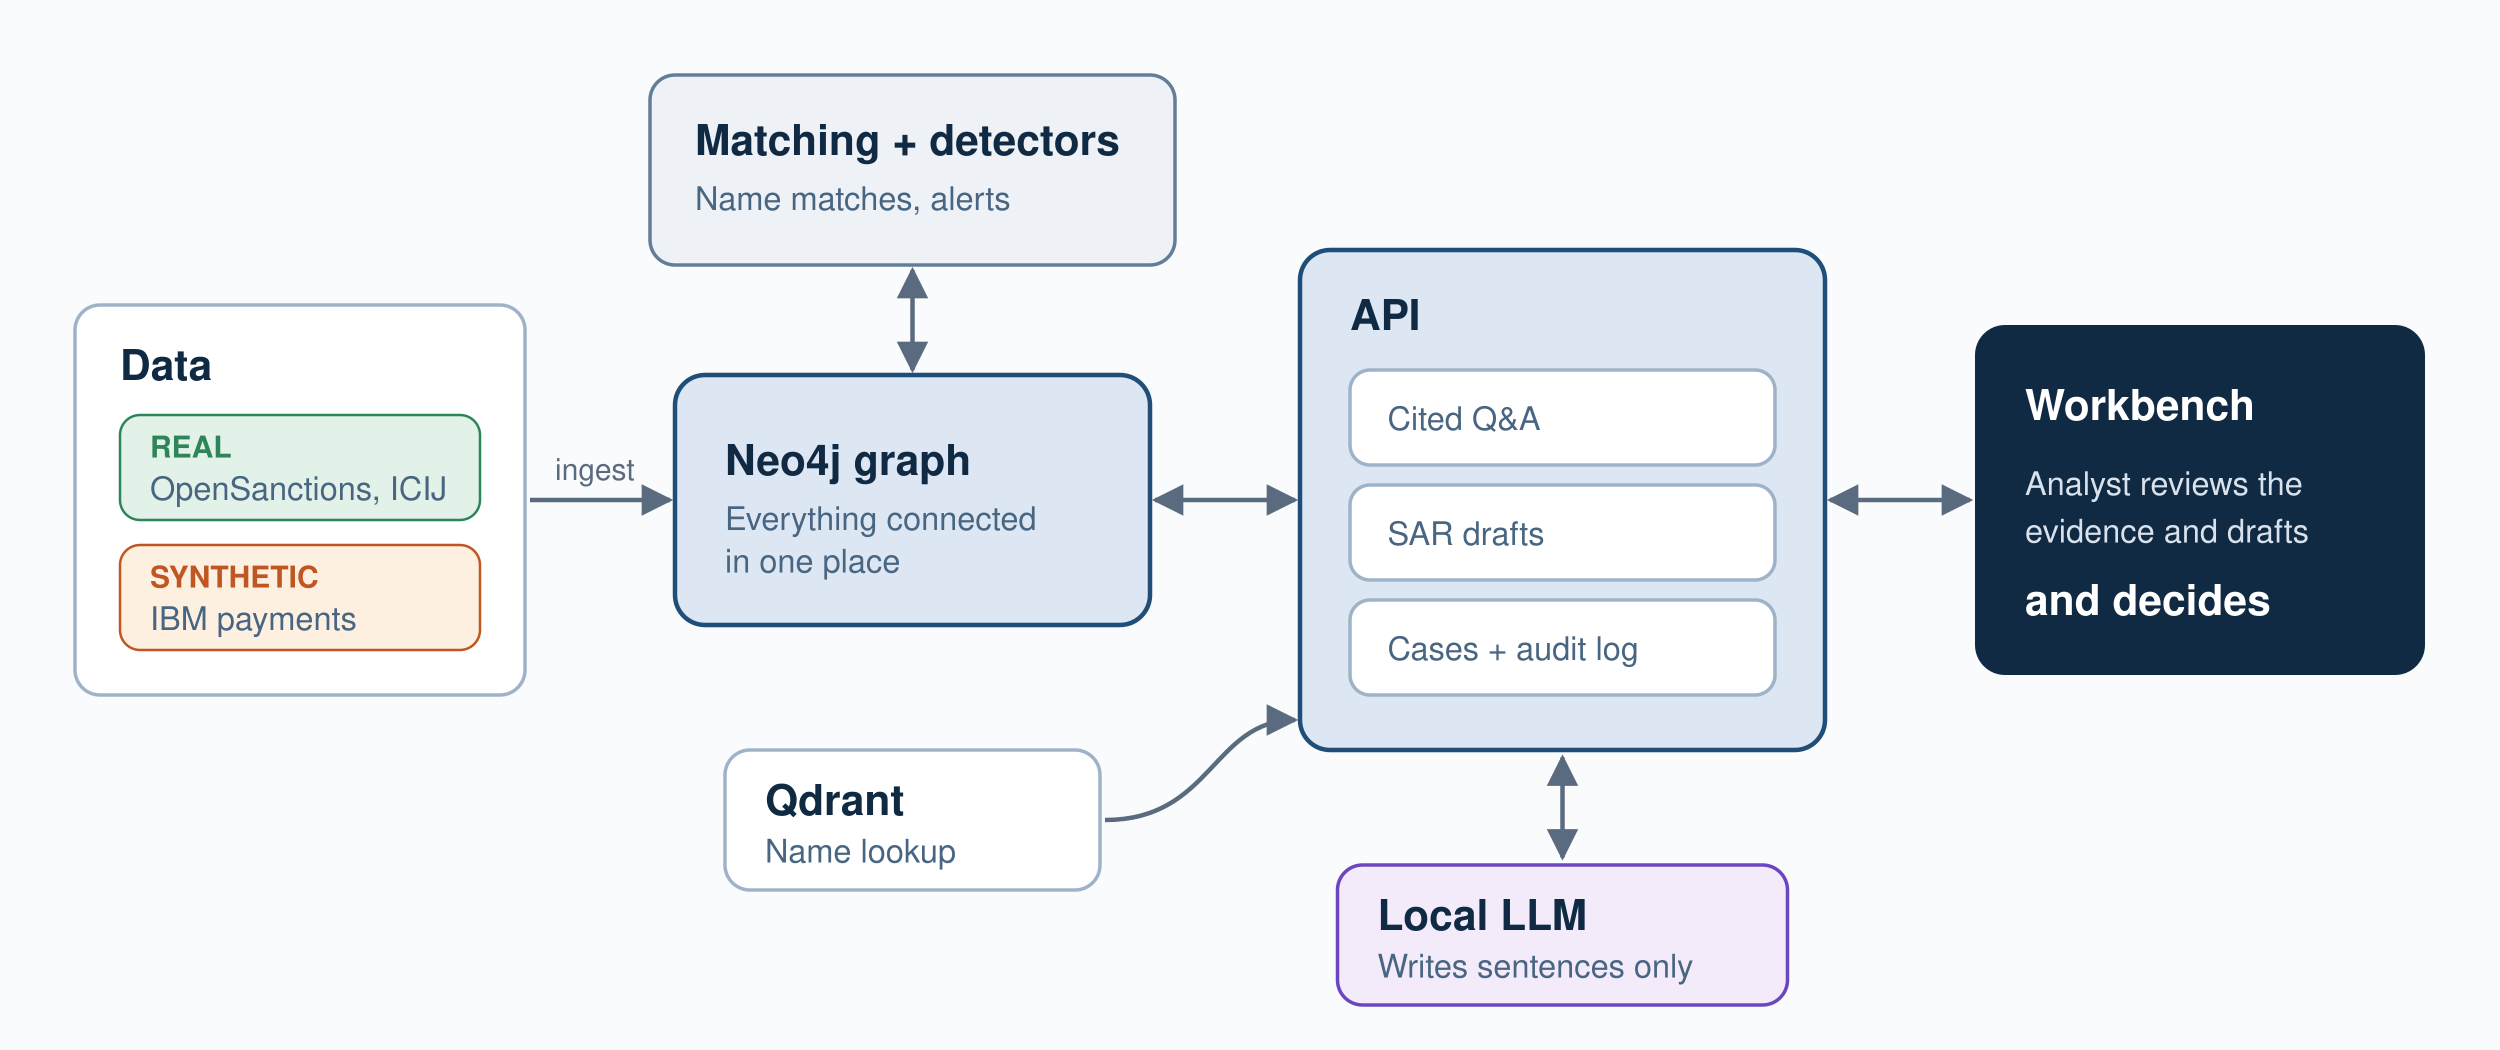
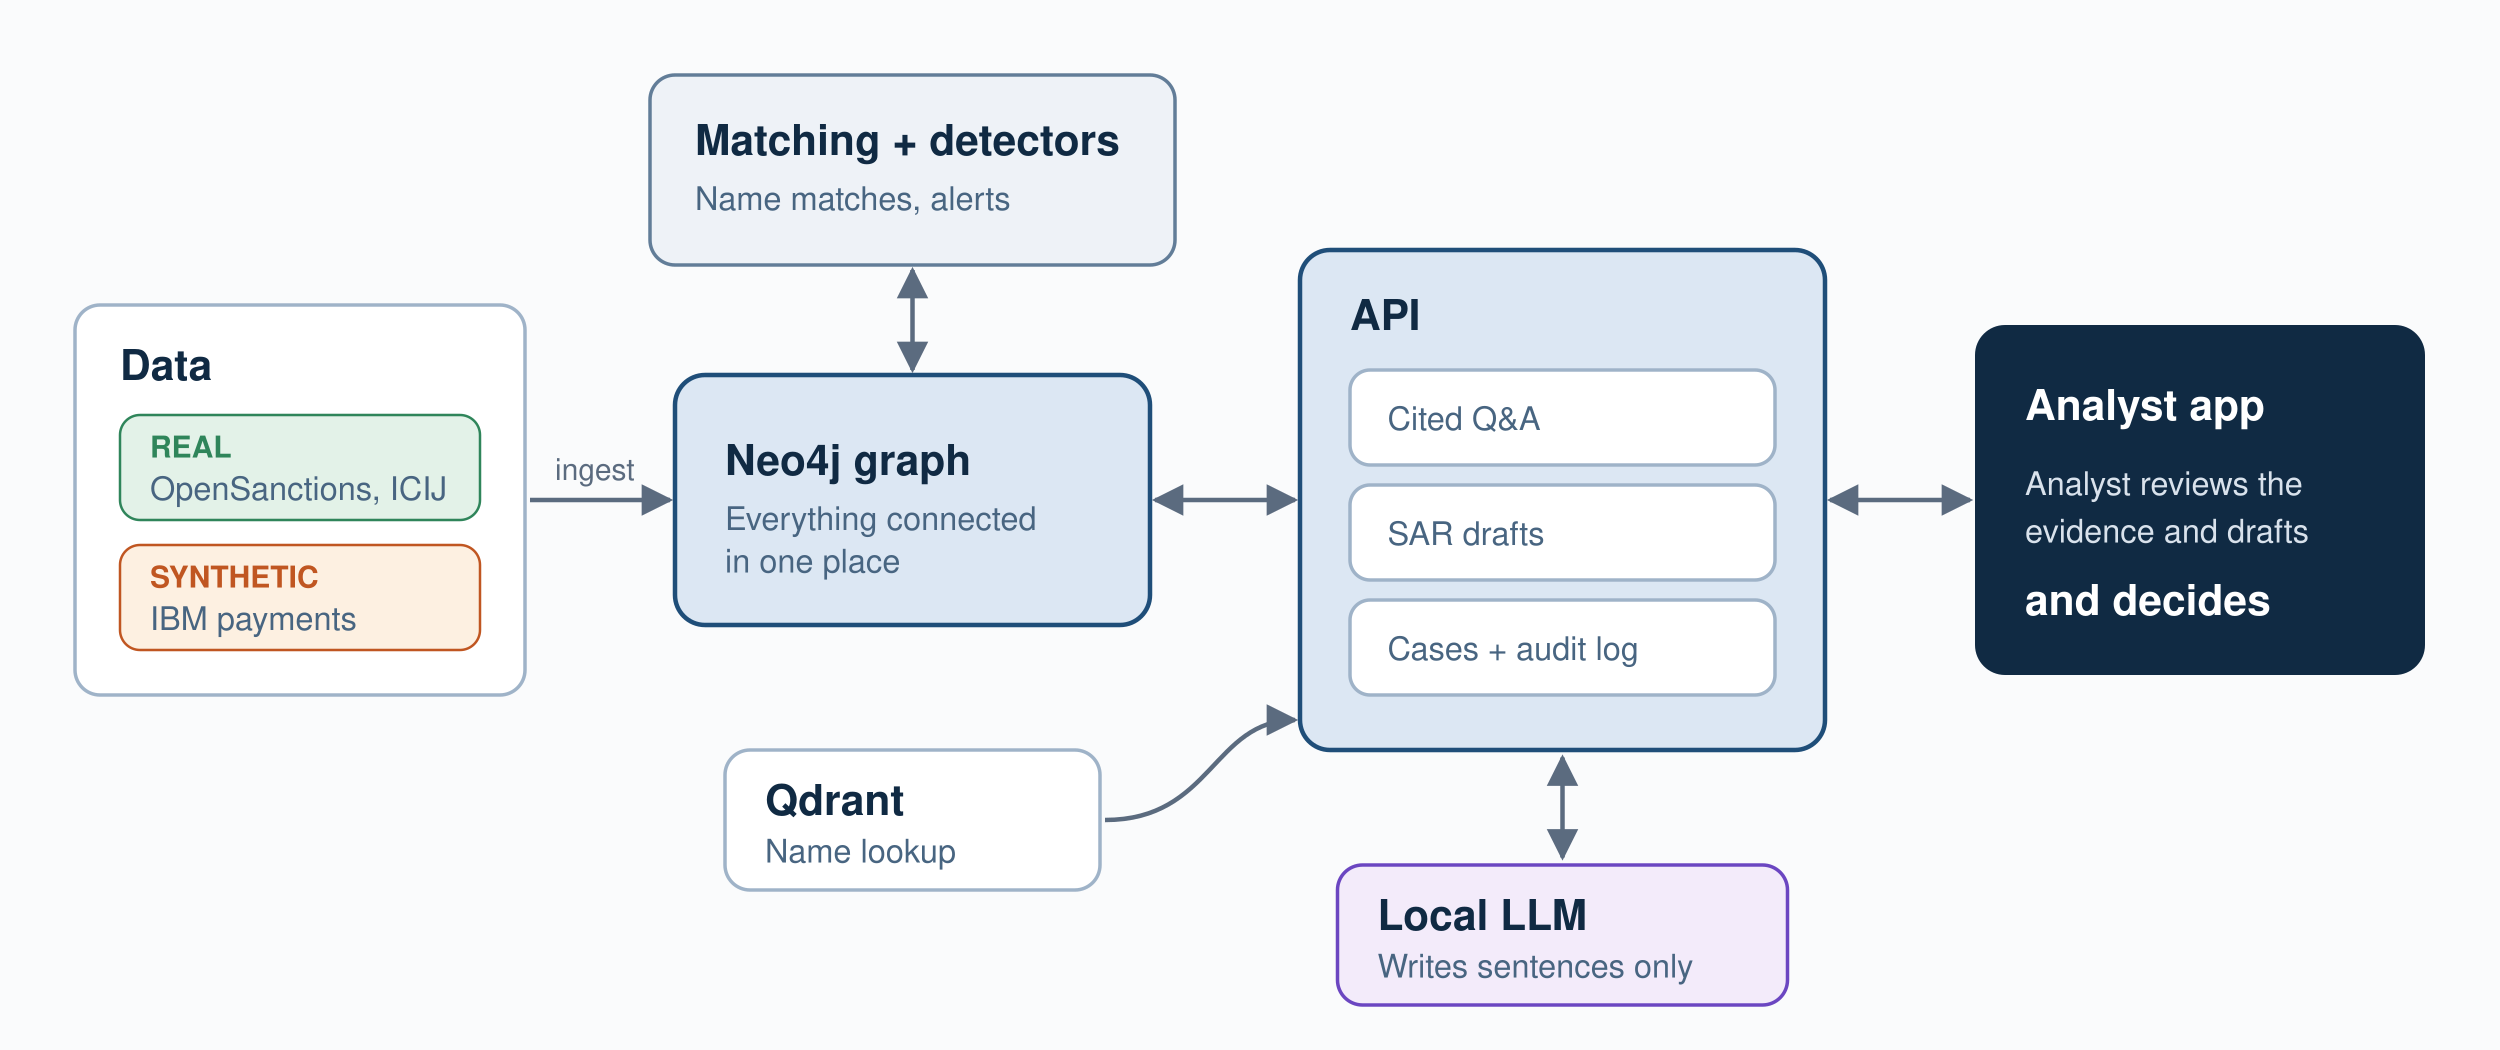
<svg xmlns="http://www.w3.org/2000/svg" viewBox="0 0 1000 420" width="1000" height="420" font-family="Helvetica, Arial, sans-serif" role="img" aria-labelledby="t d">
  <defs>
    <marker id="arrow" viewBox="0 0 10 10" refX="9" refY="5" markerWidth="7" markerHeight="7" orient="auto-start-reverse">
      <path d="M0,0 L10,5 L0,10 z" fill="#5B6B7F" />
    </marker>
    <style>
      .box { fill: #FFFFFF; stroke: #9FB3C8; stroke-width: 1.4; }
      .core { fill: #DCE7F3; stroke: #1F4E79; stroke-width: 1.8; }
      .engine { fill: #EEF2F7; stroke: #627D98; stroke-width: 1.4; }
      .llm { fill: #F3EBFA; stroke: #6B46C1; stroke-width: 1.4; }
      .ui { fill: #102A43; }
      .title { font-size: 17px; font-weight: 700; fill: #102A43; }
      .sub { font-size: 13px; fill: #486581; }
      .uititle { font-size: 17px; font-weight: 700; fill: #FFFFFF; }
      .uisub { font-size: 13px; fill: #D9E2EC; }
      .pill { font-size: 12px; font-weight: 700; }
      .flow { stroke: #5B6B7F; stroke-width: 1.8; fill: none; marker-end: url(#arrow); }
      .both { stroke: #5B6B7F; stroke-width: 1.8; fill: none; marker-end: url(#arrow); marker-start: url(#arrow); }
      .label { font-size: 12px; fill: #5B6B7F; }
    </style>
  </defs>
  <rect width="1000" height="420" fill="#FAFBFC" />
  <rect class="box" x="30" y="122" width="180" height="156" rx="10" />
  <text class="title" x="48" y="152">Data</text>
  <rect x="48" y="166" width="144" height="42" rx="8" fill="#E3F2E8" stroke="#2F855A" />
  <text class="pill" x="60" y="183" fill="#2F855A">REAL</text>
  <text class="sub" x="60" y="200" font-size="12">OpenSanctions, ICIJ</text>
  <rect x="48" y="218" width="144" height="42" rx="8" fill="#FDF0E1" stroke="#C05621" />
  <text class="pill" x="60" y="235" fill="#C05621">SYNTHETIC</text>
  <text class="sub" x="60" y="252" font-size="12">IBM payments</text>
  <rect class="core" x="270" y="150" width="190" height="100" rx="12" />
  <text class="title" x="290" y="190">Neo4j graph</text>
  <text class="sub" x="290" y="212">Everything connected</text>
  <text class="sub" x="290" y="229">in one place</text>
  <path class="flow" d="M212,200 L268,200" />
  <text class="label" x="222" y="192">ingest</text>
  <rect class="engine" x="260" y="30" width="210" height="76" rx="10" />
  <text class="title" x="278" y="62">Matching + detectors</text>
  <text class="sub" x="278" y="84">Name matches, alerts</text>
  <path class="both" d="M365,108 L365,148" />
  <rect class="box" x="290" y="300" width="150" height="56" rx="10" />
  <text class="title" x="306" y="326" font-size="15">Qdrant</text>
  <text class="sub" x="306" y="345" font-size="12">Name lookup</text>
  <rect class="core" x="520" y="100" width="210" height="200" rx="12" />
  <text class="title" x="540" y="132">API</text>
  <rect class="box" x="540" y="148" width="170" height="38" rx="8" />
  <text class="sub" x="555" y="172" fill="#102A43">Cited Q&amp;A</text>
  <rect class="box" x="540" y="194" width="170" height="38" rx="8" />
  <text class="sub" x="555" y="218" fill="#102A43">SAR drafts</text>
  <rect class="box" x="540" y="240" width="170" height="38" rx="8" />
  <text class="sub" x="555" y="264" fill="#102A43">Cases + audit log</text>
  <path class="both" d="M462,200 L518,200" />
  <path class="flow" d="M442,328 C485,328 485,288 518,288" />
  <rect class="llm" x="535" y="346" width="180" height="56" rx="10" />
  <text class="title" x="551" y="372" font-size="15">Local LLM</text>
  <text class="sub" x="551" y="391" font-size="12">Writes sentences only</text>
  <path class="both" d="M625,303 L625,343" />
  <rect class="ui" x="790" y="130" width="180" height="140" rx="12" />
-   <text class="uititle" x="810" y="168">Workbench</text>
+   <text class="uititle" x="810" y="168">Analyst app</text>
  <text class="uisub" x="810" y="198">Analyst reviews the</text>
  <text class="uisub" x="810" y="217">evidence and drafts</text>
  <text class="uititle" x="810" y="246" font-size="15">and decides</text>
  <path class="both" d="M732,200 L788,200" />
</svg>
